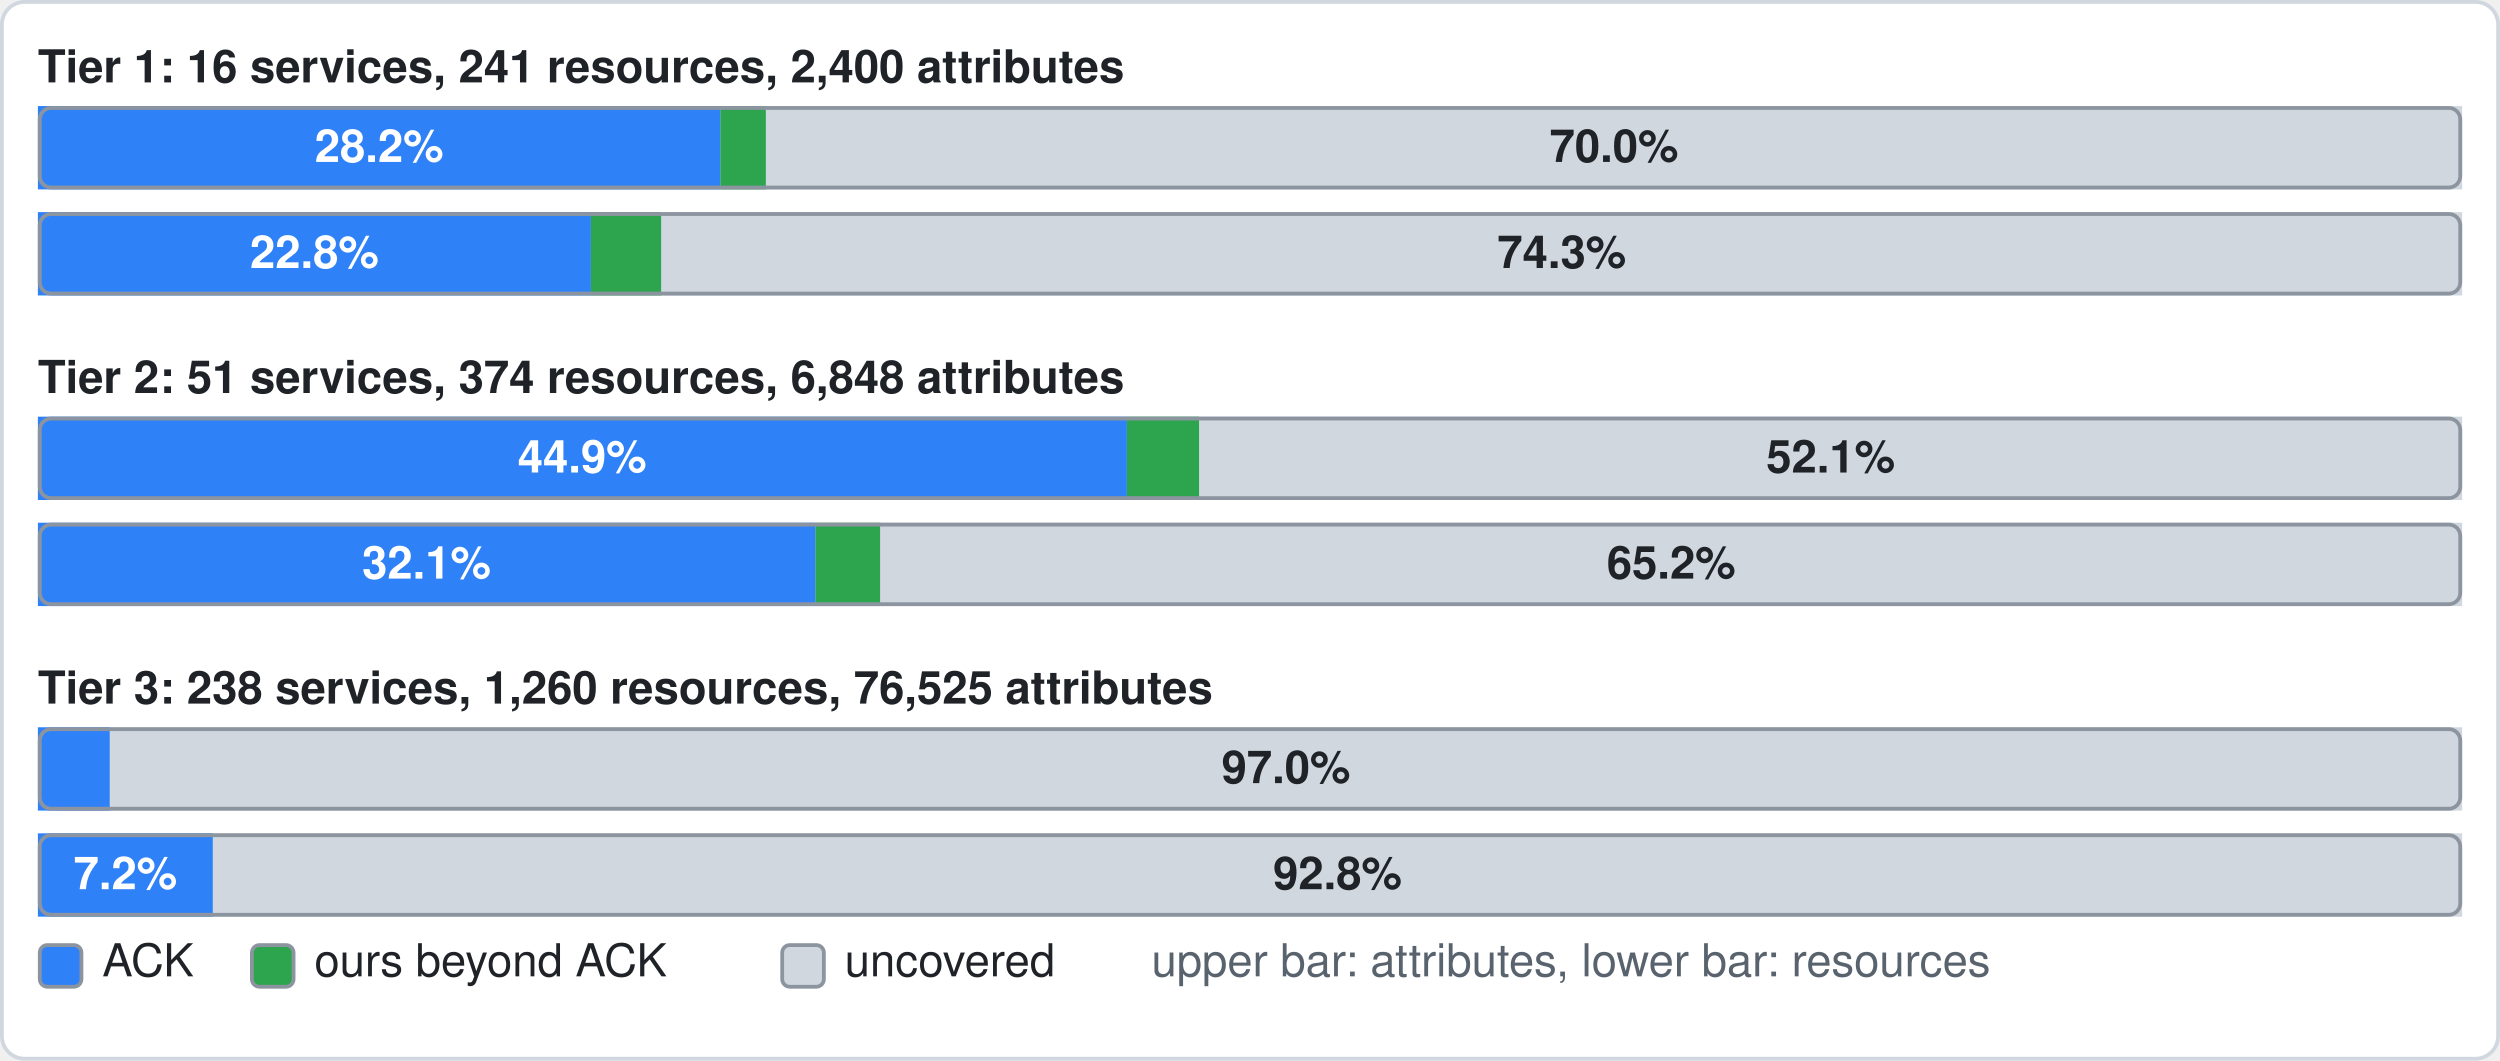
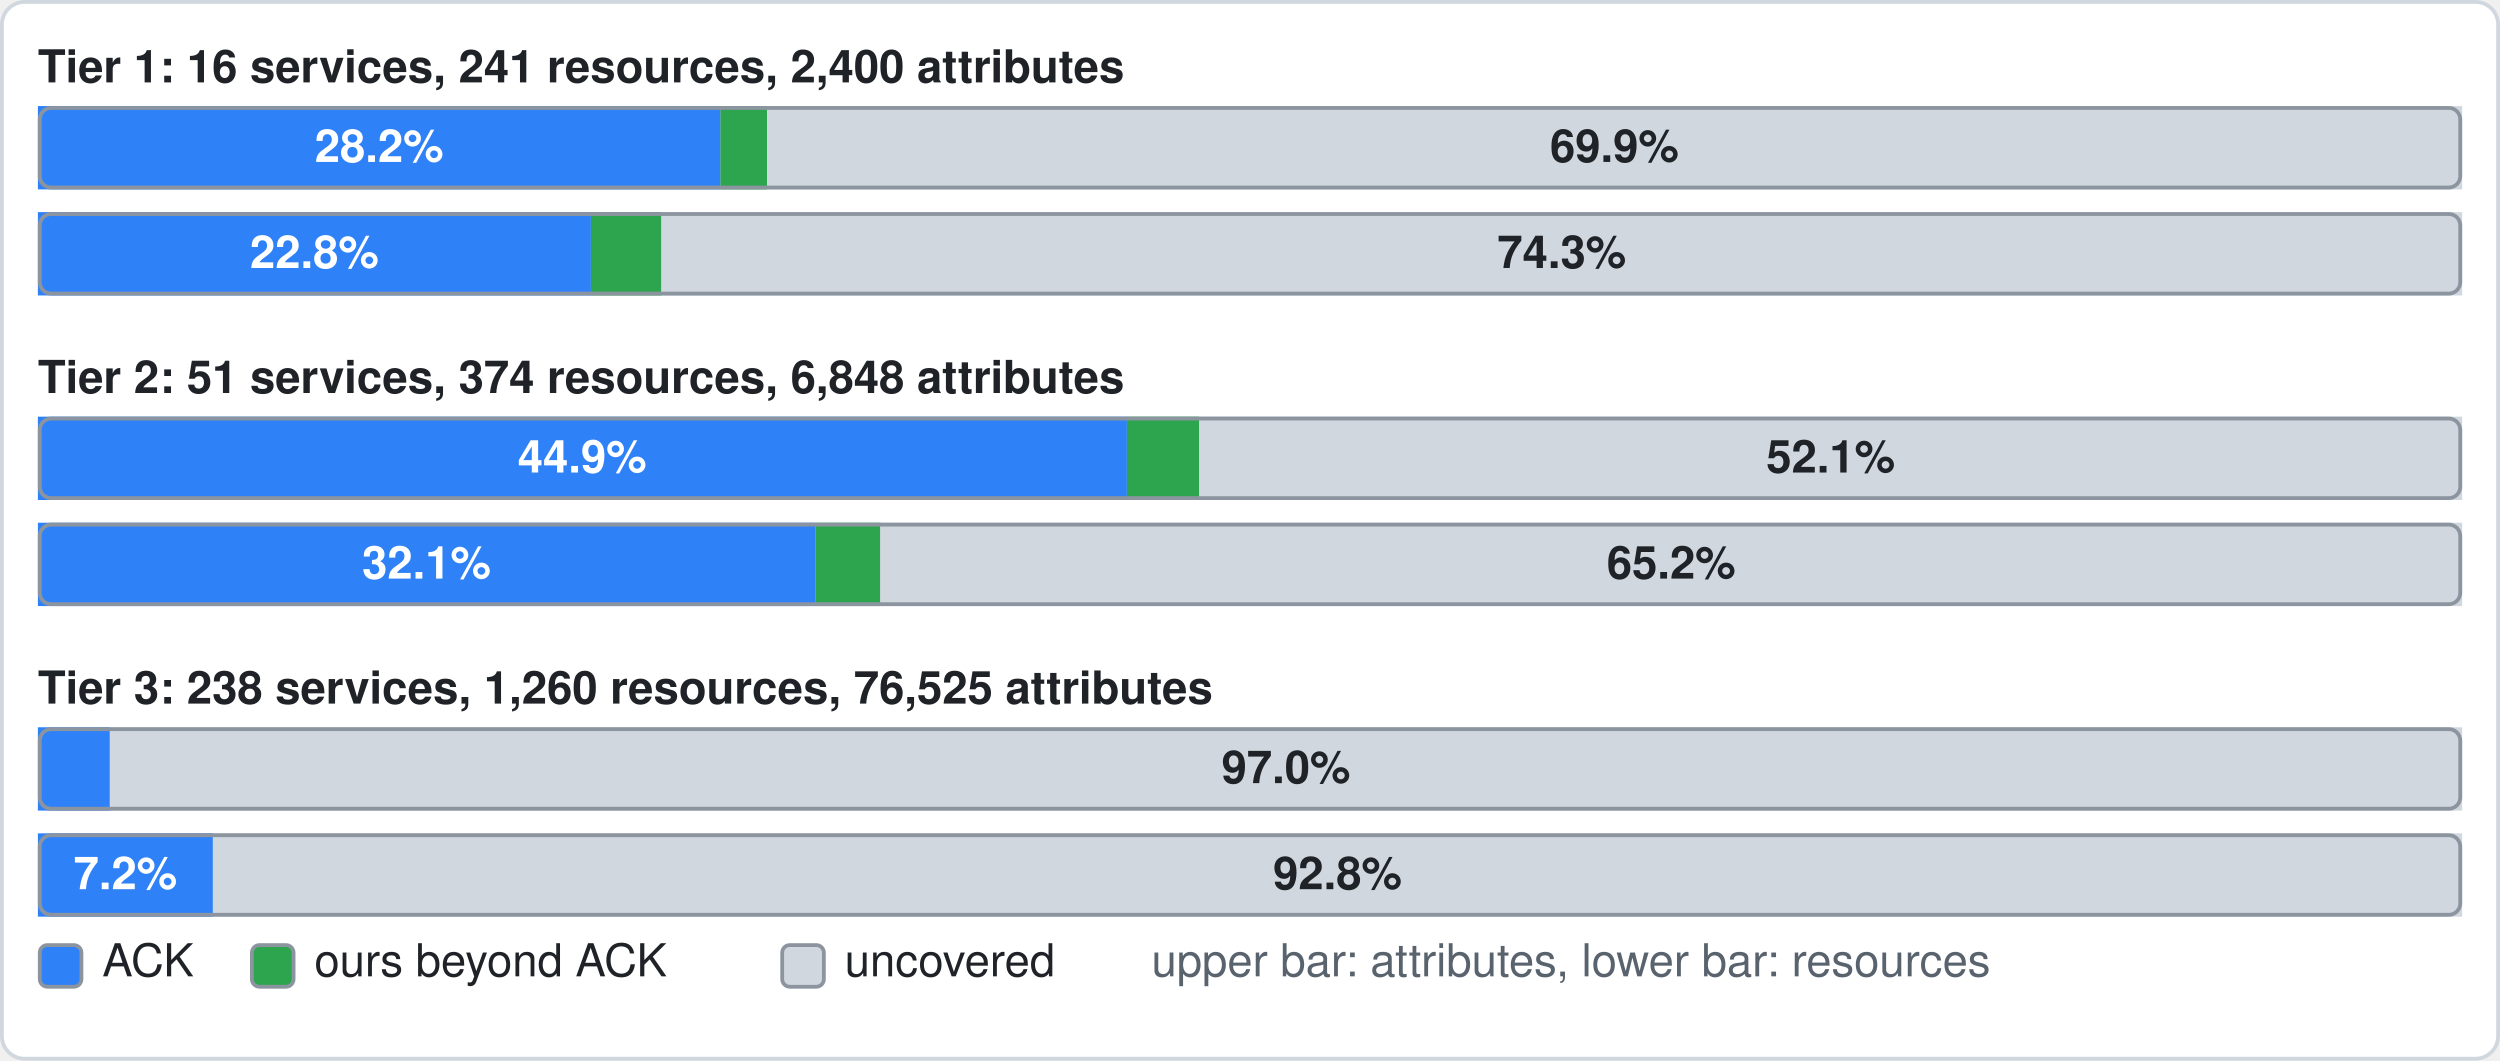
- <svg xmlns="http://www.w3.org/2000/svg" width="660" height="280" viewBox="0 0 660 280" role="img" aria-label="Tier 1: attributes official 28.2%, ours beyond 1.9%, uncovered 70.0%; resources official 22.8%, ours beyond 2.9%, uncovered 74.3%. Tier 2: attributes official 44.9%, ours beyond 3.0%, uncovered 52.1%; resources official 32.1%, ours beyond 2.7%, uncovered 65.2%. Tier 3: attributes official 3.0%, ours beyond 0.0%, uncovered 97.0%; resources official 7.2%, ours beyond 0.0%, uncovered 92.8%">
+ <svg xmlns="http://www.w3.org/2000/svg" width="660" height="280" viewBox="0 0 660 280" role="img" aria-label="Tier 1: attributes official 28.2%, ours beyond 1.9%, uncovered 69.9%; resources official 22.8%, ours beyond 2.9%, uncovered 74.3%. Tier 2: attributes official 44.9%, ours beyond 3.0%, uncovered 52.1%; resources official 32.1%, ours beyond 2.7%, uncovered 65.2%. Tier 3: attributes official 3.0%, ours beyond 0.0%, uncovered 97.0%; resources official 7.2%, ours beyond 0.0%, uncovered 92.8%">
  <rect x="0.5" y="0.5" width="659" height="279" rx="6" fill="#ffffff" stroke="#d0d7de" />
  <text x="10" y="19" font-family="-apple-system,BlinkMacSystemFont,'Segoe UI',Helvetica,Arial,sans-serif" font-size="12" font-weight="600" fill="#1f2328" dominant-baseline="central">Tier 1: 16 services, 241 resources, 2,400 attributes</text>
  <rect x="10" y="28" width="640" height="22" rx="3" fill="#d0d7de" />
  <rect x="10" y="28" width="180.2" height="22" fill="#2f81f7" />
  <text x="100.1" y="40" font-family="-apple-system,BlinkMacSystemFont,'Segoe UI',Helvetica,Arial,sans-serif" font-size="12" font-weight="600" fill="#ffffff" text-anchor="middle" dominant-baseline="central">28.2%</text>
-   <rect x="190.2" y="28" width="12" height="22" fill="#2da44e" />
-   <rect x="202.2" y="28" width="447.8" height="22" fill="#d0d7de" />
-   <text x="426.1" y="40" font-family="-apple-system,BlinkMacSystemFont,'Segoe UI',Helvetica,Arial,sans-serif" font-size="12" font-weight="600" fill="#1f2328" text-anchor="middle" dominant-baseline="central">70.0%</text>
+   <rect x="190.2" y="28" width="12.3" height="22" fill="#2da44e" />
+   <rect x="202.5" y="28" width="447.5" height="22" fill="#d0d7de" />
+   <text x="426.2" y="40" font-family="-apple-system,BlinkMacSystemFont,'Segoe UI',Helvetica,Arial,sans-serif" font-size="12" font-weight="600" fill="#1f2328" text-anchor="middle" dominant-baseline="central">69.9%</text>
  <rect x="10.5" y="28.5" width="639" height="21" rx="3" fill="none" stroke="#8c959f" />
  <rect x="10" y="56" width="640" height="22" rx="3" fill="#d0d7de" />
  <rect x="10" y="56" width="146" height="22" fill="#2f81f7" />
  <text x="83" y="68" font-family="-apple-system,BlinkMacSystemFont,'Segoe UI',Helvetica,Arial,sans-serif" font-size="12" font-weight="600" fill="#ffffff" text-anchor="middle" dominant-baseline="central">22.8%</text>
  <rect x="156" y="56" width="18.6" height="22" fill="#2da44e" />
  <rect x="174.6" y="56" width="475.4" height="22" fill="#d0d7de" />
  <text x="412.3" y="68" font-family="-apple-system,BlinkMacSystemFont,'Segoe UI',Helvetica,Arial,sans-serif" font-size="12" font-weight="600" fill="#1f2328" text-anchor="middle" dominant-baseline="central">74.3%</text>
  <rect x="10.5" y="56.5" width="639" height="21" rx="3" fill="none" stroke="#8c959f" />
  <text x="10" y="101" font-family="-apple-system,BlinkMacSystemFont,'Segoe UI',Helvetica,Arial,sans-serif" font-size="12" font-weight="600" fill="#1f2328" dominant-baseline="central">Tier 2: 51 services, 374 resources, 6,848 attributes</text>
  <rect x="10" y="110" width="640" height="22" rx="3" fill="#d0d7de" />
  <rect x="10" y="110" width="287.5" height="22" fill="#2f81f7" />
  <text x="153.7" y="122" font-family="-apple-system,BlinkMacSystemFont,'Segoe UI',Helvetica,Arial,sans-serif" font-size="12" font-weight="600" fill="#ffffff" text-anchor="middle" dominant-baseline="central">44.9%</text>
  <rect x="297.5" y="110" width="19.1" height="22" fill="#2da44e" />
  <rect x="316.6" y="110" width="333.4" height="22" fill="#d0d7de" />
  <text x="483.3" y="122" font-family="-apple-system,BlinkMacSystemFont,'Segoe UI',Helvetica,Arial,sans-serif" font-size="12" font-weight="600" fill="#1f2328" text-anchor="middle" dominant-baseline="central">52.1%</text>
  <rect x="10.5" y="110.5" width="639" height="21" rx="3" fill="none" stroke="#8c959f" />
  <rect x="10" y="138" width="640" height="22" rx="3" fill="#d0d7de" />
  <rect x="10" y="138" width="205.3" height="22" fill="#2f81f7" />
  <text x="112.6" y="150" font-family="-apple-system,BlinkMacSystemFont,'Segoe UI',Helvetica,Arial,sans-serif" font-size="12" font-weight="600" fill="#ffffff" text-anchor="middle" dominant-baseline="central">32.1%</text>
  <rect x="215.3" y="138" width="17.1" height="22" fill="#2da44e" />
  <rect x="232.4" y="138" width="417.6" height="22" fill="#d0d7de" />
  <text x="441.2" y="150" font-family="-apple-system,BlinkMacSystemFont,'Segoe UI',Helvetica,Arial,sans-serif" font-size="12" font-weight="600" fill="#1f2328" text-anchor="middle" dominant-baseline="central">65.2%</text>
  <rect x="10.5" y="138.5" width="639" height="21" rx="3" fill="none" stroke="#8c959f" />
  <text x="10" y="183" font-family="-apple-system,BlinkMacSystemFont,'Segoe UI',Helvetica,Arial,sans-serif" font-size="12" font-weight="600" fill="#1f2328" dominant-baseline="central">Tier 3: 238 services, 1,260 resources, 76,525 attributes</text>
  <rect x="10" y="192" width="640" height="22" rx="3" fill="#d0d7de" />
  <rect x="10" y="192" width="19" height="22" fill="#2f81f7" />
  <rect x="29" y="192" width="621" height="22" fill="#d0d7de" />
  <text x="339.5" y="204" font-family="-apple-system,BlinkMacSystemFont,'Segoe UI',Helvetica,Arial,sans-serif" font-size="12" font-weight="600" fill="#1f2328" text-anchor="middle" dominant-baseline="central">97.0%</text>
  <rect x="10.5" y="192.5" width="639" height="21" rx="3" fill="none" stroke="#8c959f" />
  <rect x="10" y="220" width="640" height="22" rx="3" fill="#d0d7de" />
  <rect x="10" y="220" width="46.2" height="22" fill="#2f81f7" />
  <text x="33.1" y="232" font-family="-apple-system,BlinkMacSystemFont,'Segoe UI',Helvetica,Arial,sans-serif" font-size="12" font-weight="600" fill="#ffffff" text-anchor="middle" dominant-baseline="central">7.2%</text>
  <rect x="56.2" y="220" width="593.8" height="22" fill="#d0d7de" />
  <text x="353.1" y="232" font-family="-apple-system,BlinkMacSystemFont,'Segoe UI',Helvetica,Arial,sans-serif" font-size="12" font-weight="600" fill="#1f2328" text-anchor="middle" dominant-baseline="central">92.8%</text>
  <rect x="10.5" y="220.5" width="639" height="21" rx="3" fill="none" stroke="#8c959f" />
  <rect x="10.5" y="249.5" width="11" height="11" rx="2" fill="#2f81f7" stroke="#8c959f" />
  <text x="27" y="255" font-family="-apple-system,BlinkMacSystemFont,'Segoe UI',Helvetica,Arial,sans-serif" font-size="12" fill="#1f2328" dominant-baseline="central">ACK</text>
  <rect x="66.5" y="249.5" width="11" height="11" rx="2" fill="#2da44e" stroke="#8c959f" />
  <text x="83" y="255" font-family="-apple-system,BlinkMacSystemFont,'Segoe UI',Helvetica,Arial,sans-serif" font-size="12" fill="#1f2328" dominant-baseline="central">ours beyond ACK</text>
  <rect x="206.5" y="249.5" width="11" height="11" rx="2" fill="#d0d7de" stroke="#8c959f" />
  <text x="223" y="255" font-family="-apple-system,BlinkMacSystemFont,'Segoe UI',Helvetica,Arial,sans-serif" font-size="12" fill="#1f2328" dominant-baseline="central">uncovered</text>
  <text x="304" y="255" font-family="-apple-system,BlinkMacSystemFont,'Segoe UI',Helvetica,Arial,sans-serif" font-size="12" fill="#59636e" dominant-baseline="central">upper bar: attributes, lower bar: resources</text>
</svg>
